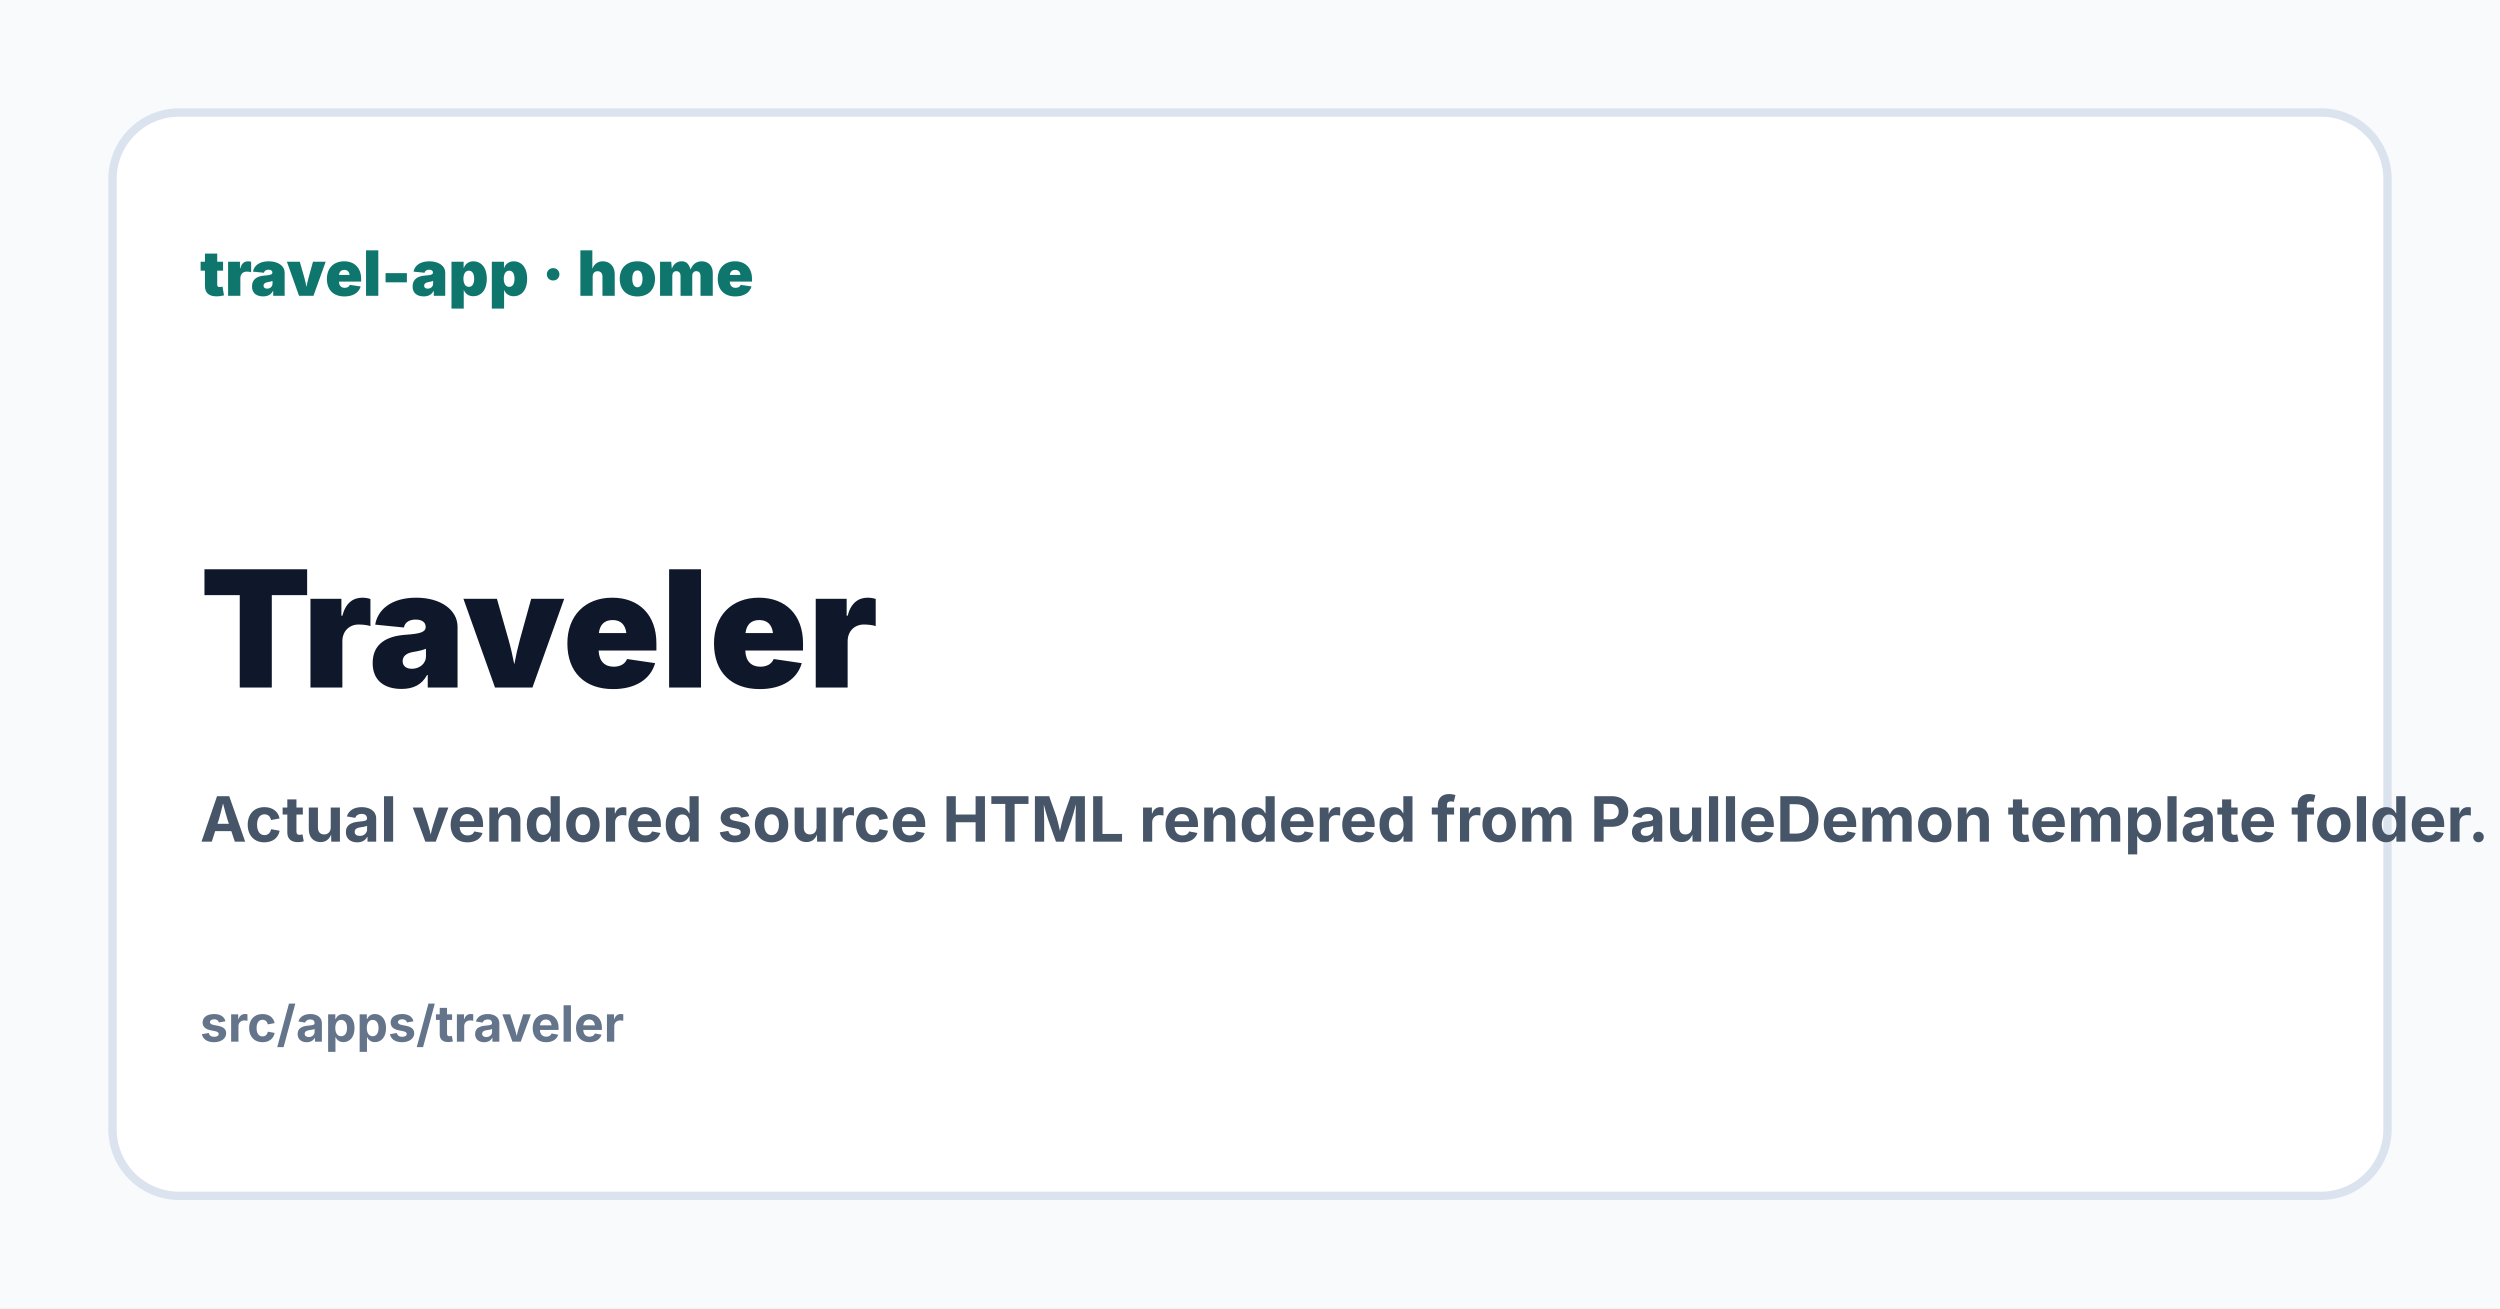
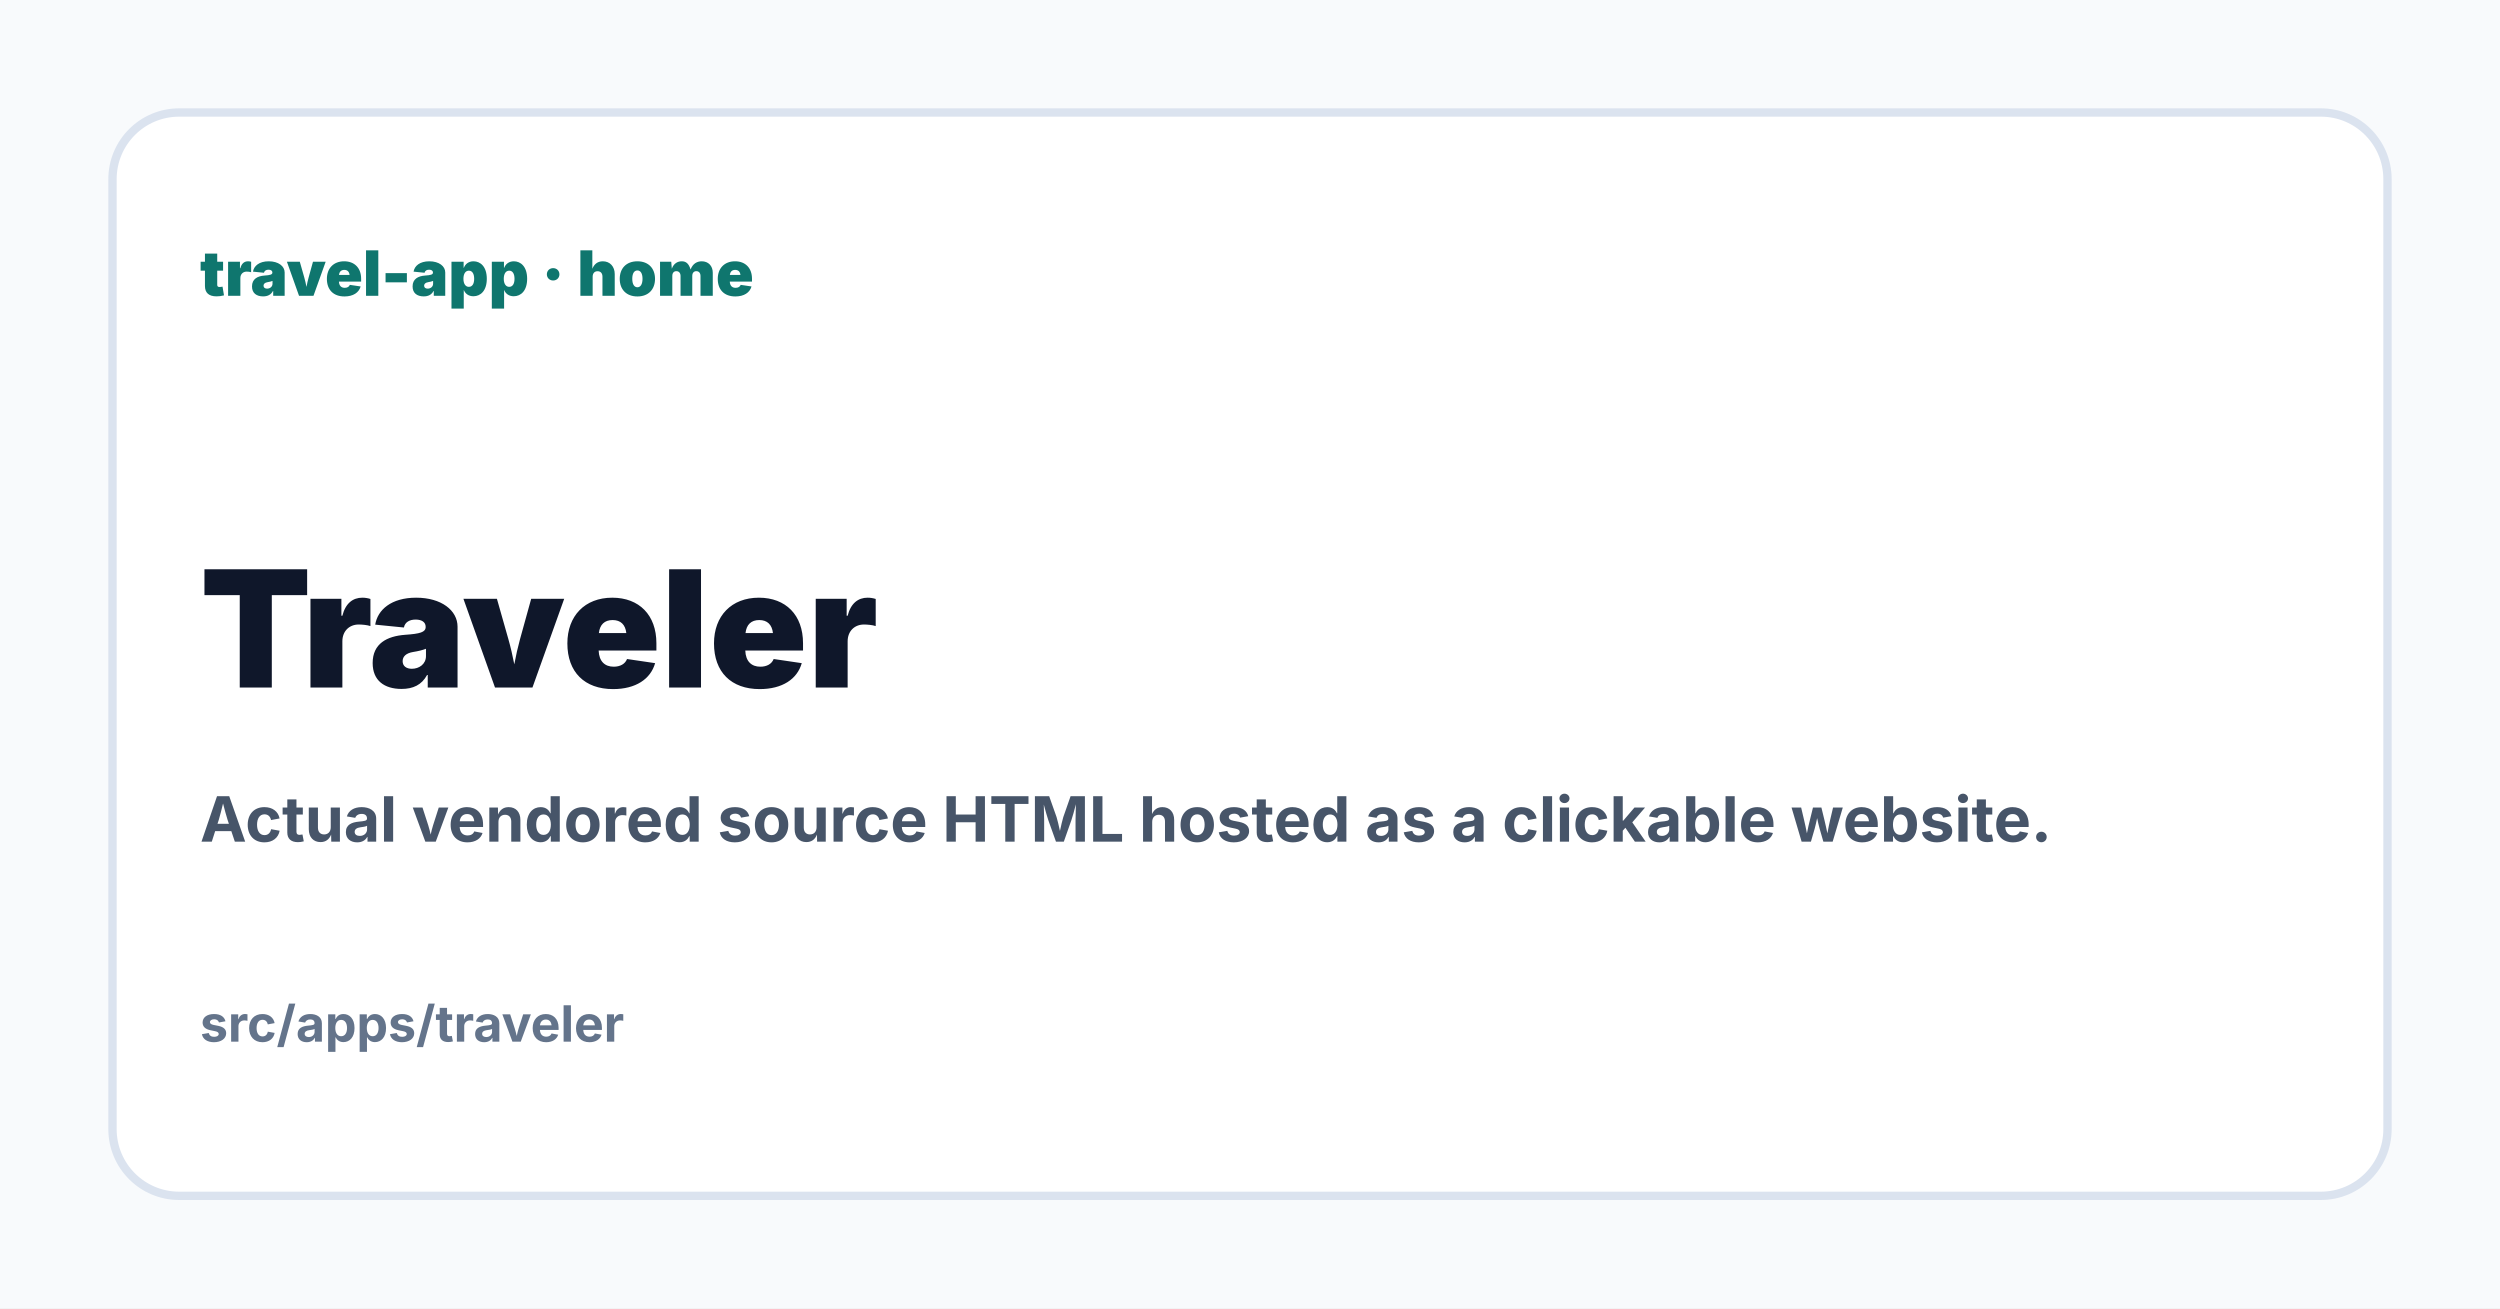
<svg xmlns="http://www.w3.org/2000/svg" width="1200" height="628" viewBox="0 0 1200 628" role="img" aria-label="Traveler preview">
  <rect width="1200" height="628" fill="#f8fafc" />
  <rect x="54" y="54" width="1092" height="520" rx="32" fill="#ffffff" stroke="#dbe3ef" stroke-width="4" />
  <text x="96" y="142" fill="#0f766e" font-family="Inter, Arial, sans-serif" font-size="30" font-weight="850">travel-app · home</text>
  <text x="96" y="330" fill="#0f172a" font-family="Inter, Arial, sans-serif" font-size="78" font-weight="900">Traveler</text>
-   <text x="96" y="404" fill="#475569" font-family="Inter, Arial, sans-serif" font-size="30" font-weight="650">Actual vendored source HTML rendered from PaulleDemon template folder.</text>
+   <text x="96" y="404" fill="#475569" font-family="Inter, Arial, sans-serif" font-size="30" font-weight="650">Actual vendored source HTML hosted as a clickable website.</text>
  <text x="96" y="500" fill="#64748b" font-family="Inter, Arial, sans-serif" font-size="24" font-weight="650">src/apps/traveler</text>
</svg>
